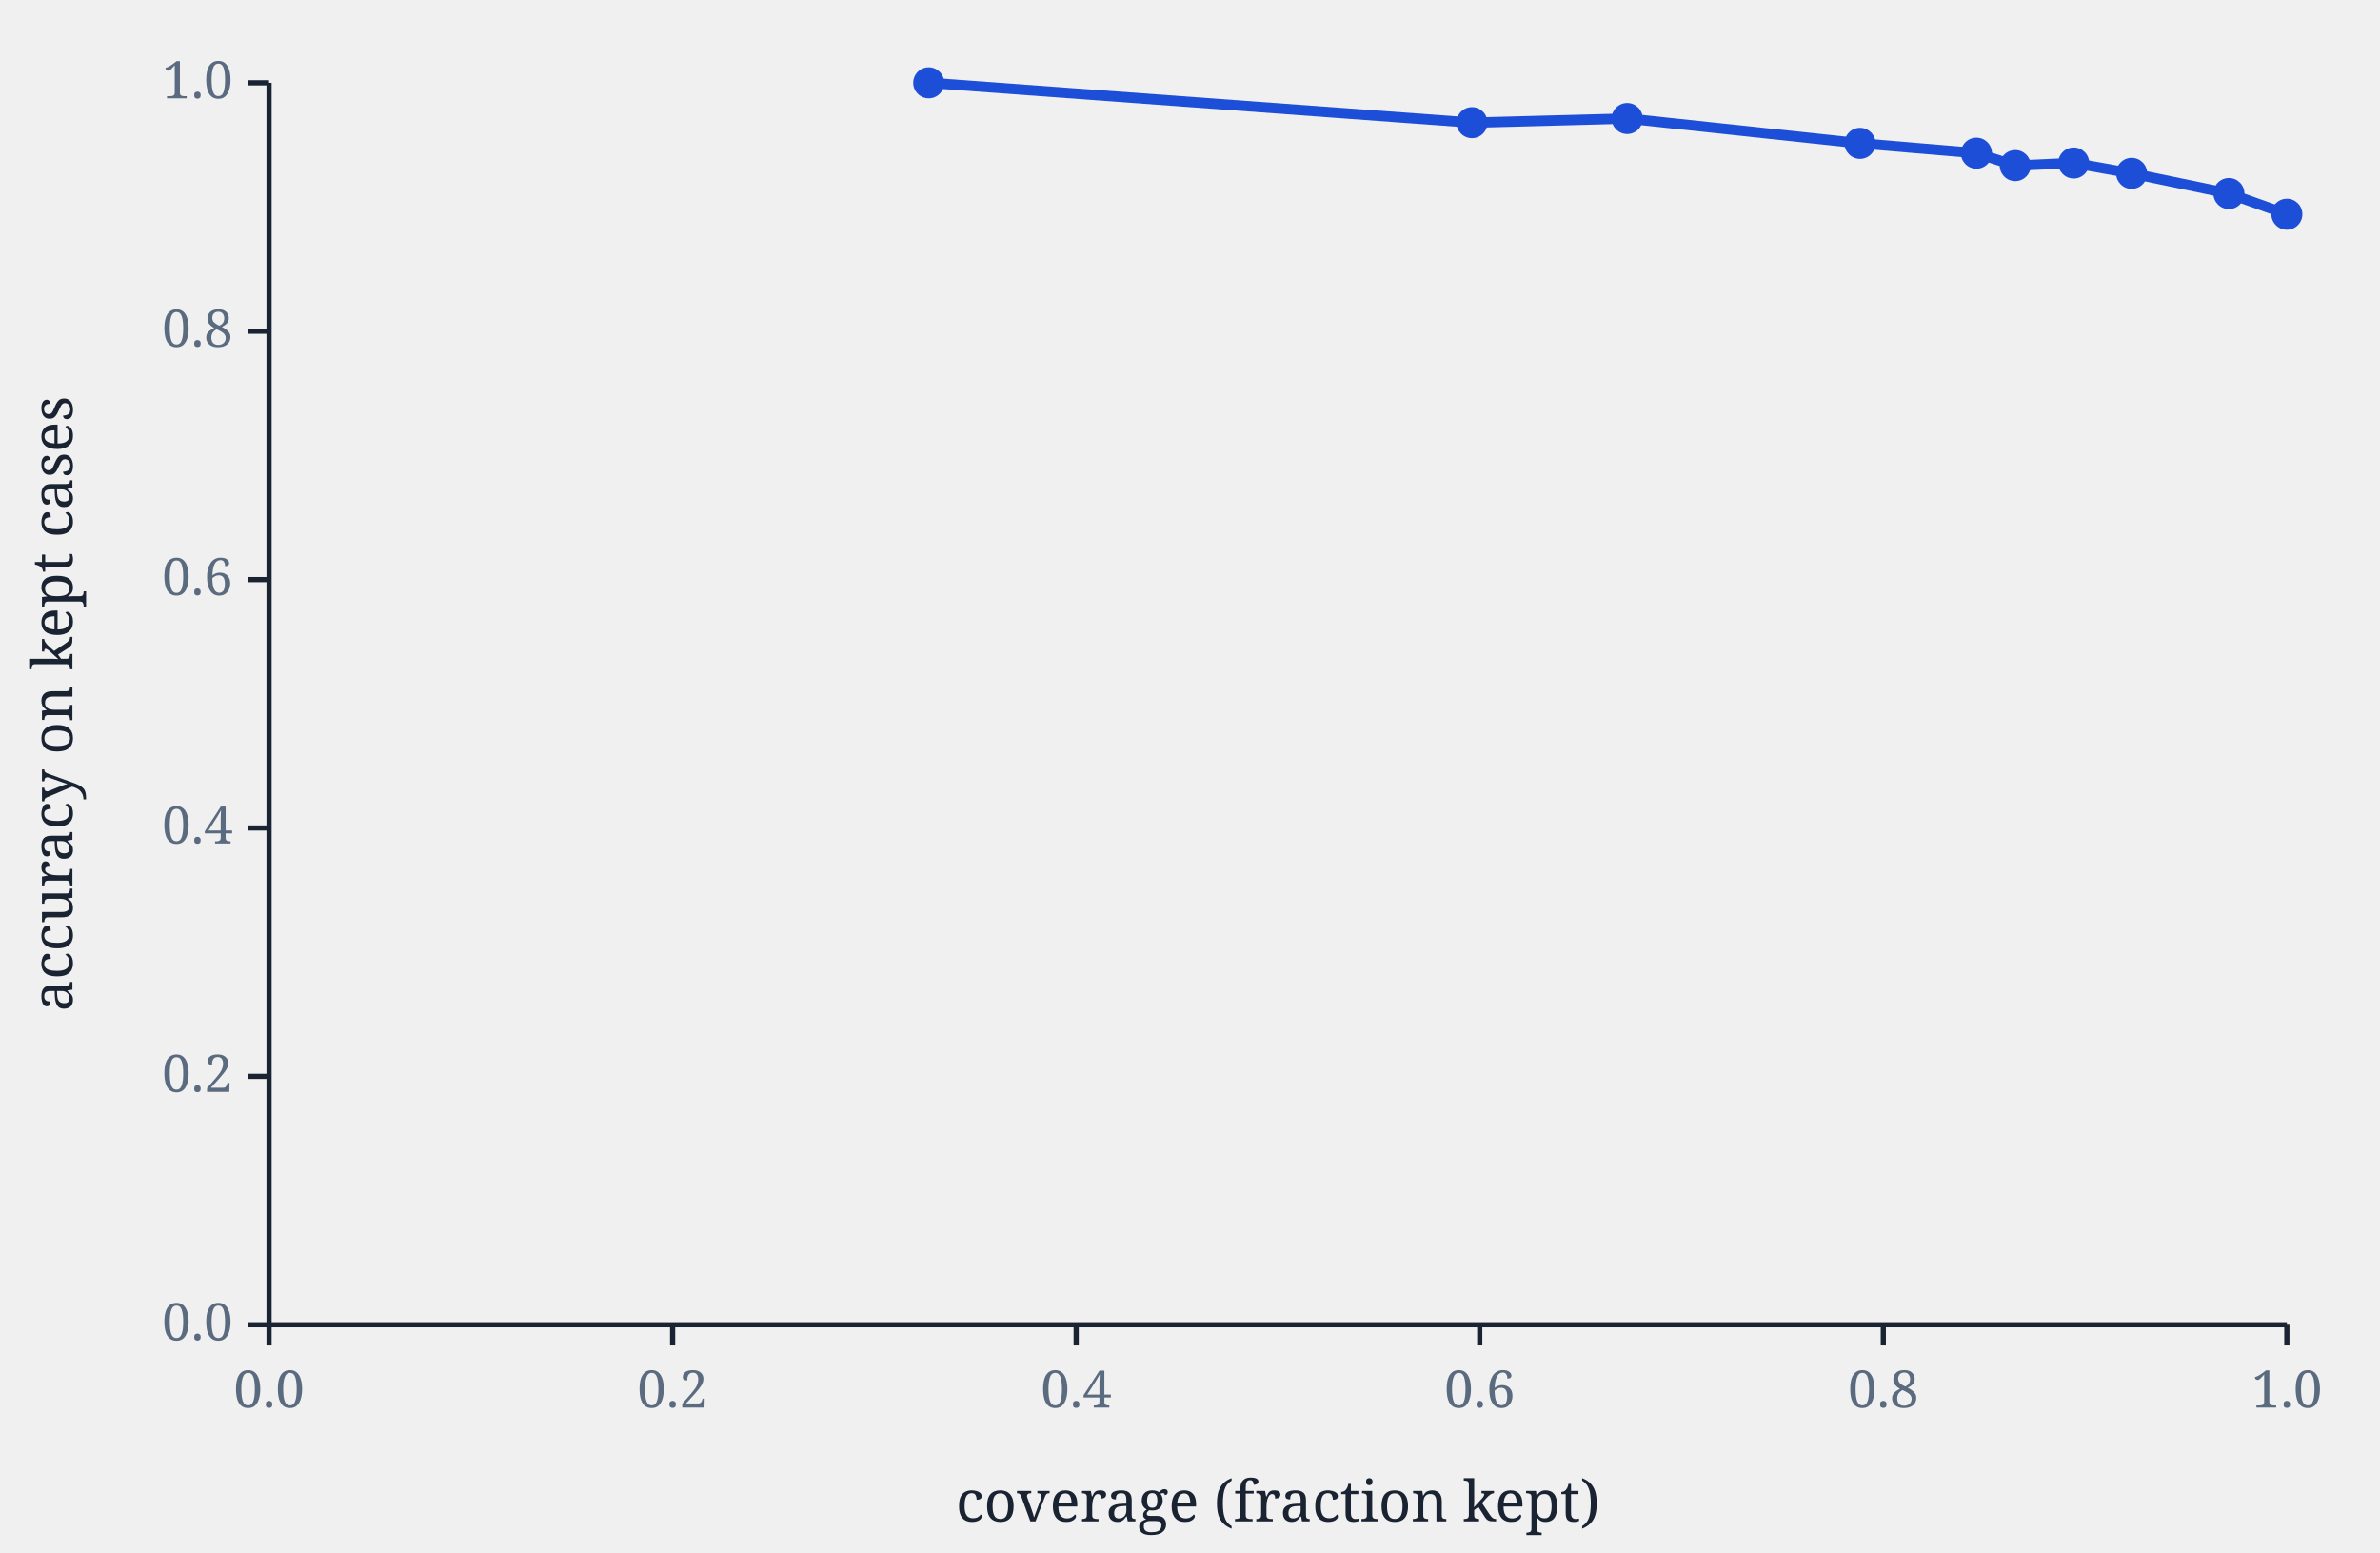
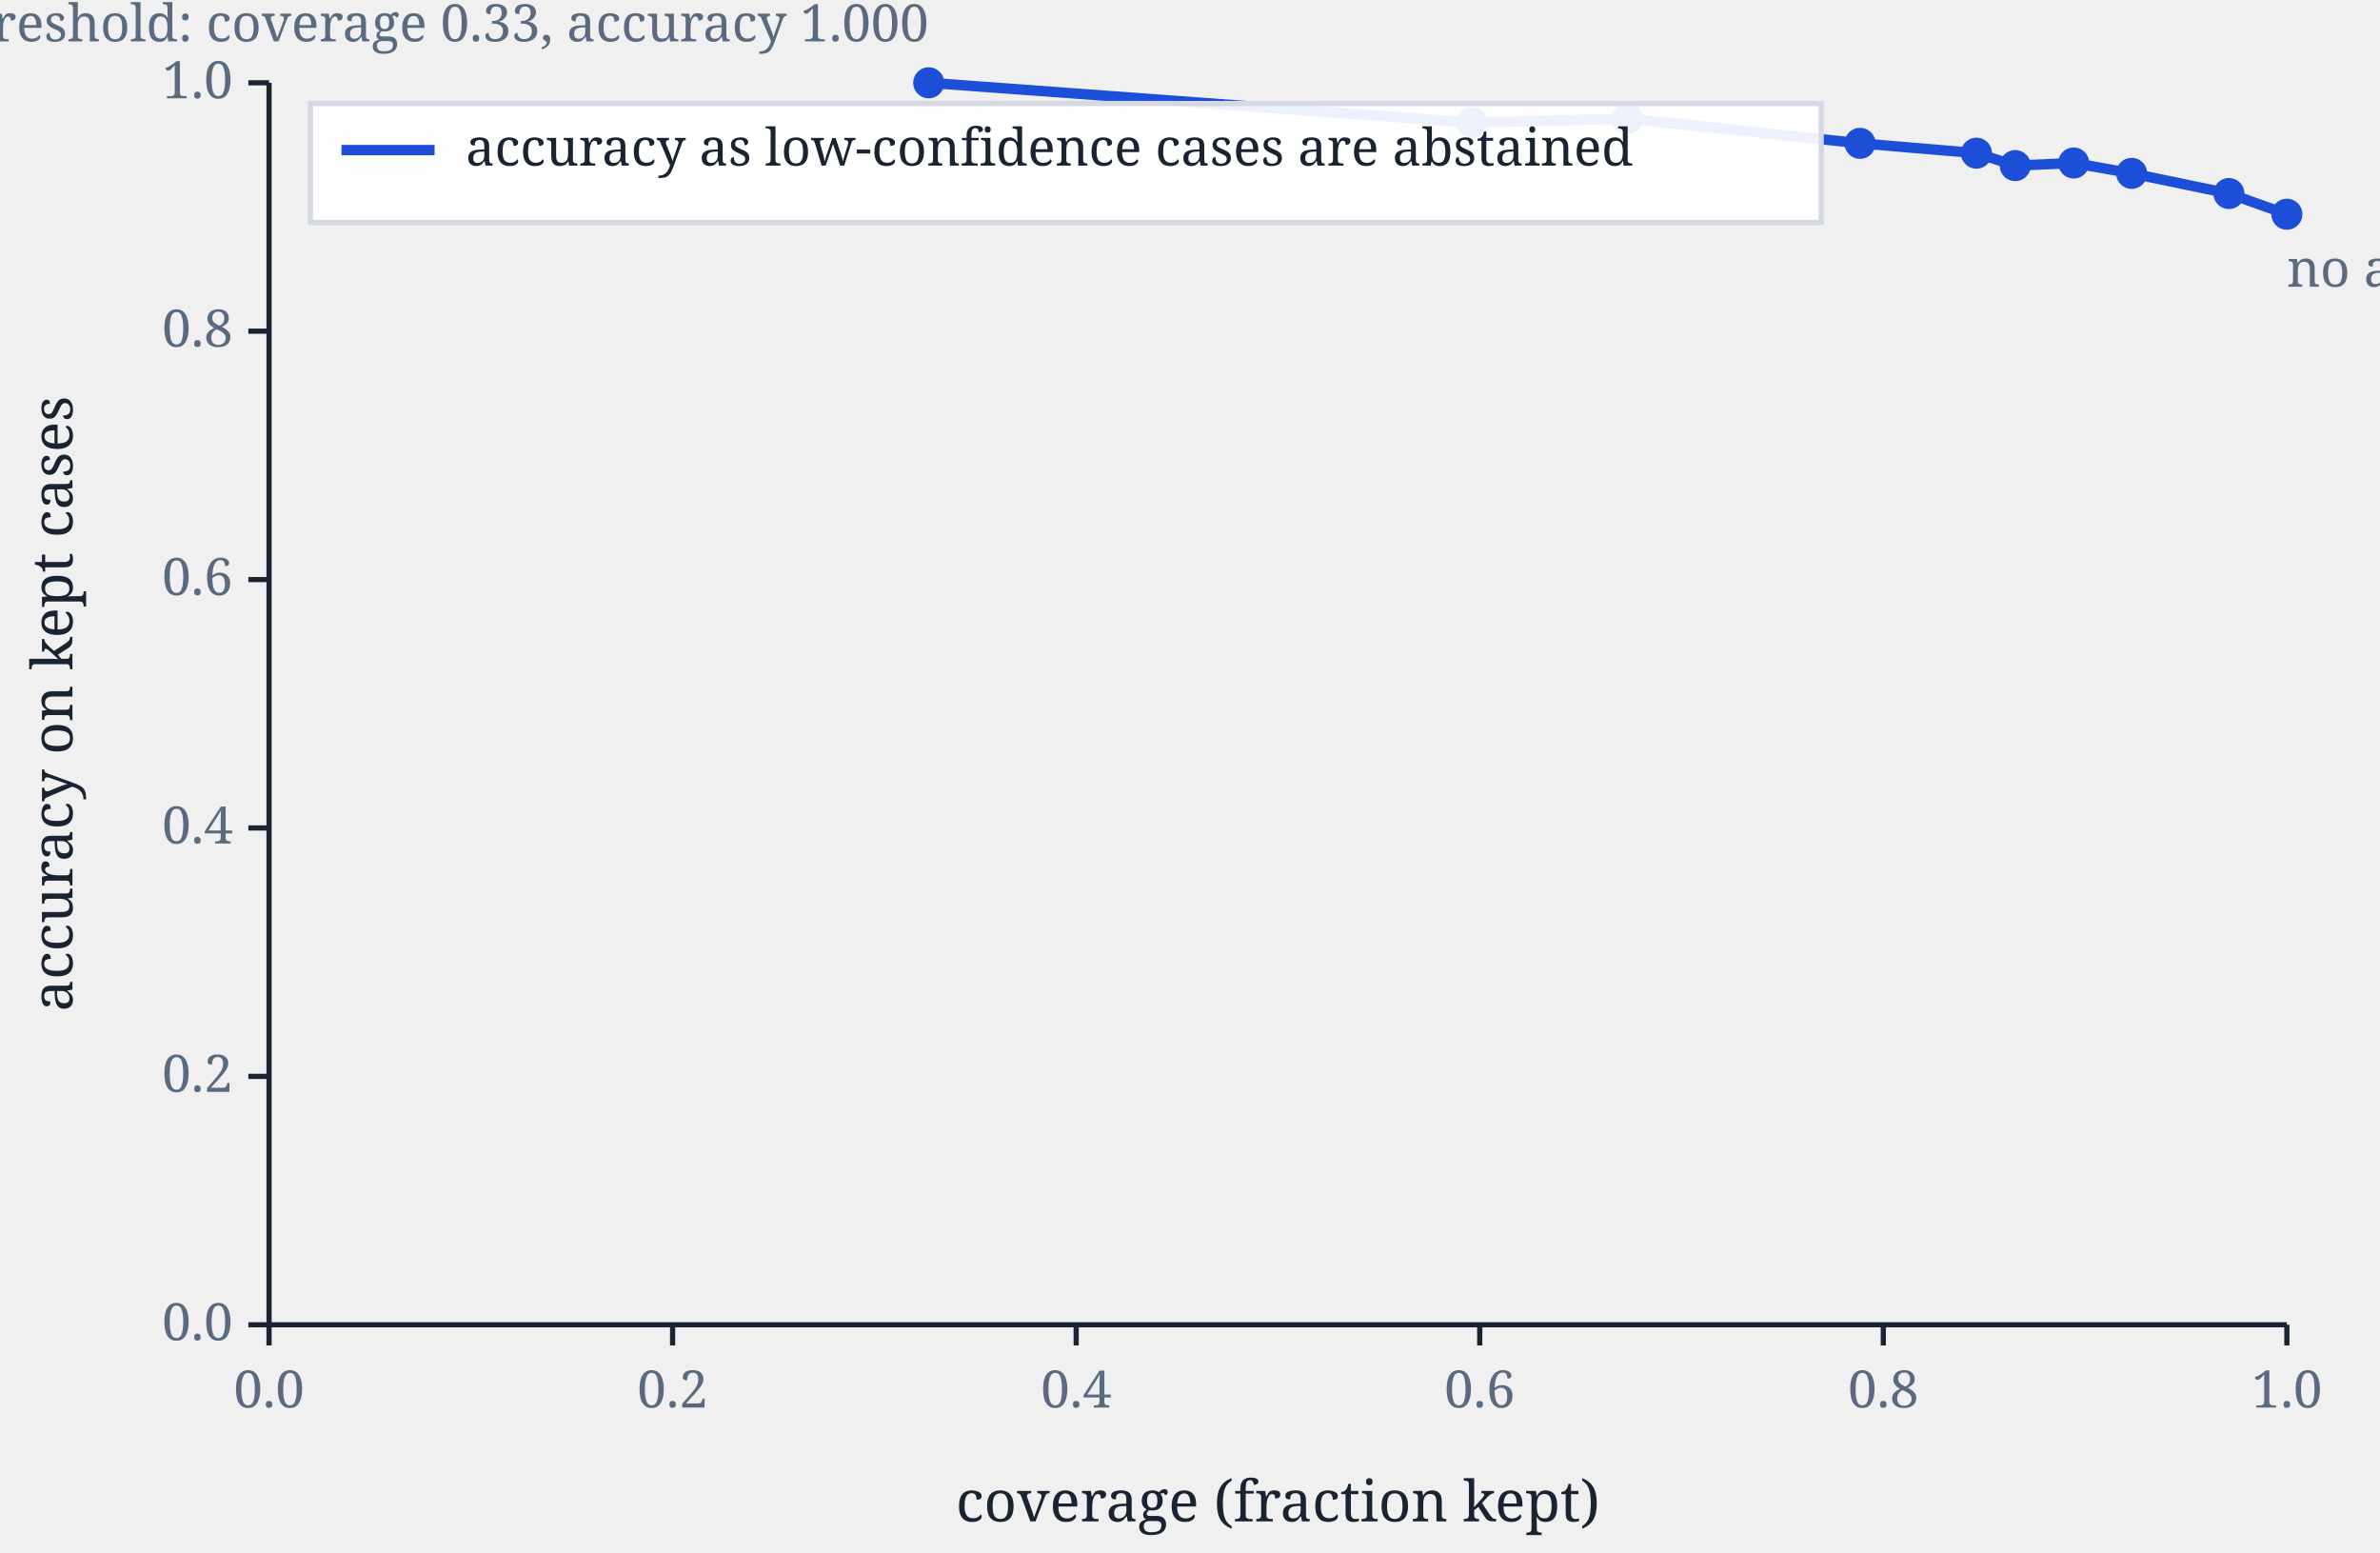
<svg xmlns="http://www.w3.org/2000/svg" viewBox="0 0 460 300" role="img" style="max-width:100%;height:auto;font-family:Georgia,serif">
  <line x1="52" y1="256" x2="442" y2="256" stroke="#1a2332" stroke-width="1" />
  <line x1="52" y1="16" x2="52" y2="256" stroke="#1a2332" stroke-width="1" />
  <line x1="52.0" y1="256" x2="52.0" y2="260" stroke="#1a2332" stroke-width="1" />
  <text x="52.0" y="272" text-anchor="middle" font-size="10" fill="#5b6b7f">0.0</text>
  <line x1="130.0" y1="256" x2="130.0" y2="260" stroke="#1a2332" stroke-width="1" />
  <text x="130.0" y="272" text-anchor="middle" font-size="10" fill="#5b6b7f">0.2</text>
  <line x1="208.0" y1="256" x2="208.0" y2="260" stroke="#1a2332" stroke-width="1" />
  <text x="208.0" y="272" text-anchor="middle" font-size="10" fill="#5b6b7f">0.4</text>
  <line x1="286.0" y1="256" x2="286.0" y2="260" stroke="#1a2332" stroke-width="1" />
  <text x="286.0" y="272" text-anchor="middle" font-size="10" fill="#5b6b7f">0.6</text>
  <line x1="364.0" y1="256" x2="364.0" y2="260" stroke="#1a2332" stroke-width="1" />
  <text x="364.0" y="272" text-anchor="middle" font-size="10" fill="#5b6b7f">0.8</text>
  <line x1="442.0" y1="256" x2="442.0" y2="260" stroke="#1a2332" stroke-width="1" />
  <text x="442.0" y="272" text-anchor="middle" font-size="10" fill="#5b6b7f">1.0</text>
  <line x1="48" y1="256.0" x2="52" y2="256.0" stroke="#1a2332" stroke-width="1" />
  <text x="45" y="259.0" text-anchor="end" font-size="10" fill="#5b6b7f">0.0</text>
  <line x1="48" y1="208.0" x2="52" y2="208.0" stroke="#1a2332" stroke-width="1" />
  <text x="45" y="211.0" text-anchor="end" font-size="10" fill="#5b6b7f">0.2</text>
  <line x1="48" y1="160.0" x2="52" y2="160.0" stroke="#1a2332" stroke-width="1" />
  <text x="45" y="163.0" text-anchor="end" font-size="10" fill="#5b6b7f">0.4</text>
  <line x1="48" y1="112.0" x2="52" y2="112.0" stroke="#1a2332" stroke-width="1" />
  <text x="45" y="115.0" text-anchor="end" font-size="10" fill="#5b6b7f">0.6</text>
  <line x1="48" y1="64.0" x2="52" y2="64.0" stroke="#1a2332" stroke-width="1" />
  <text x="45" y="67.0" text-anchor="end" font-size="10" fill="#5b6b7f">0.8</text>
  <line x1="48" y1="16.0" x2="52" y2="16.0" stroke="#1a2332" stroke-width="1" />
  <text x="45" y="19.0" text-anchor="end" font-size="10" fill="#5b6b7f">1.0</text>
  <text x="247.0" y="294" text-anchor="middle" font-size="11" fill="#1a2332">coverage (fraction kept)</text>
  <text x="14" y="136.0" text-anchor="middle" font-size="11" fill="#1a2332" transform="rotate(-90 14 136.0)">accuracy on kept cases</text>
  <path d="M442.0,41.4 L430.8,37.4 L412.0,33.5 L400.8,31.5 L389.5,32.0 L382.0,29.6 L359.5,27.7 L314.5,22.9 L284.5,23.7 L179.5,16.0" stroke="#1d4ed8" stroke-width="2" fill="none" />
  <circle cx="442.0" cy="41.4" r="3" fill="#1d4ed8" />
  <circle cx="430.8" cy="37.4" r="3" fill="#1d4ed8" />
  <circle cx="412.0" cy="33.5" r="3" fill="#1d4ed8" />
  <circle cx="400.8" cy="31.5" r="3" fill="#1d4ed8" />
  <circle cx="389.5" cy="32.0" r="3" fill="#1d4ed8" />
  <circle cx="382.0" cy="29.6" r="3" fill="#1d4ed8" />
  <circle cx="359.5" cy="27.7" r="3" fill="#1d4ed8" />
  <circle cx="314.5" cy="22.9" r="3" fill="#1d4ed8" />
  <circle cx="284.5" cy="23.7" r="3" fill="#1d4ed8" />
  <circle cx="179.5" cy="16.0" r="3" fill="#1d4ed8" />
+   <text x="179.5" y="8.0" text-anchor="end" font-size="10" fill="#5b6b7f">strictest threshold: coverage 0.33, accuracy 1.000</text>
+   <text x="442.0" y="55.4" text-anchor="start" font-size="10" fill="#5b6b7f">no abstention: accuracy 0.894</text>
+   <rect x="60" y="20" width="292" height="23" fill="#ffffff" fill-opacity="0.92" stroke="#d4d9e2" />
+   <line x1="66" y1="29" x2="84" y2="29" stroke="#1d4ed8" stroke-width="2" />
+   <text x="90" y="32" font-size="10" fill="#1a2332">accuracy as low-confidence cases are abstained</text>
</svg>
